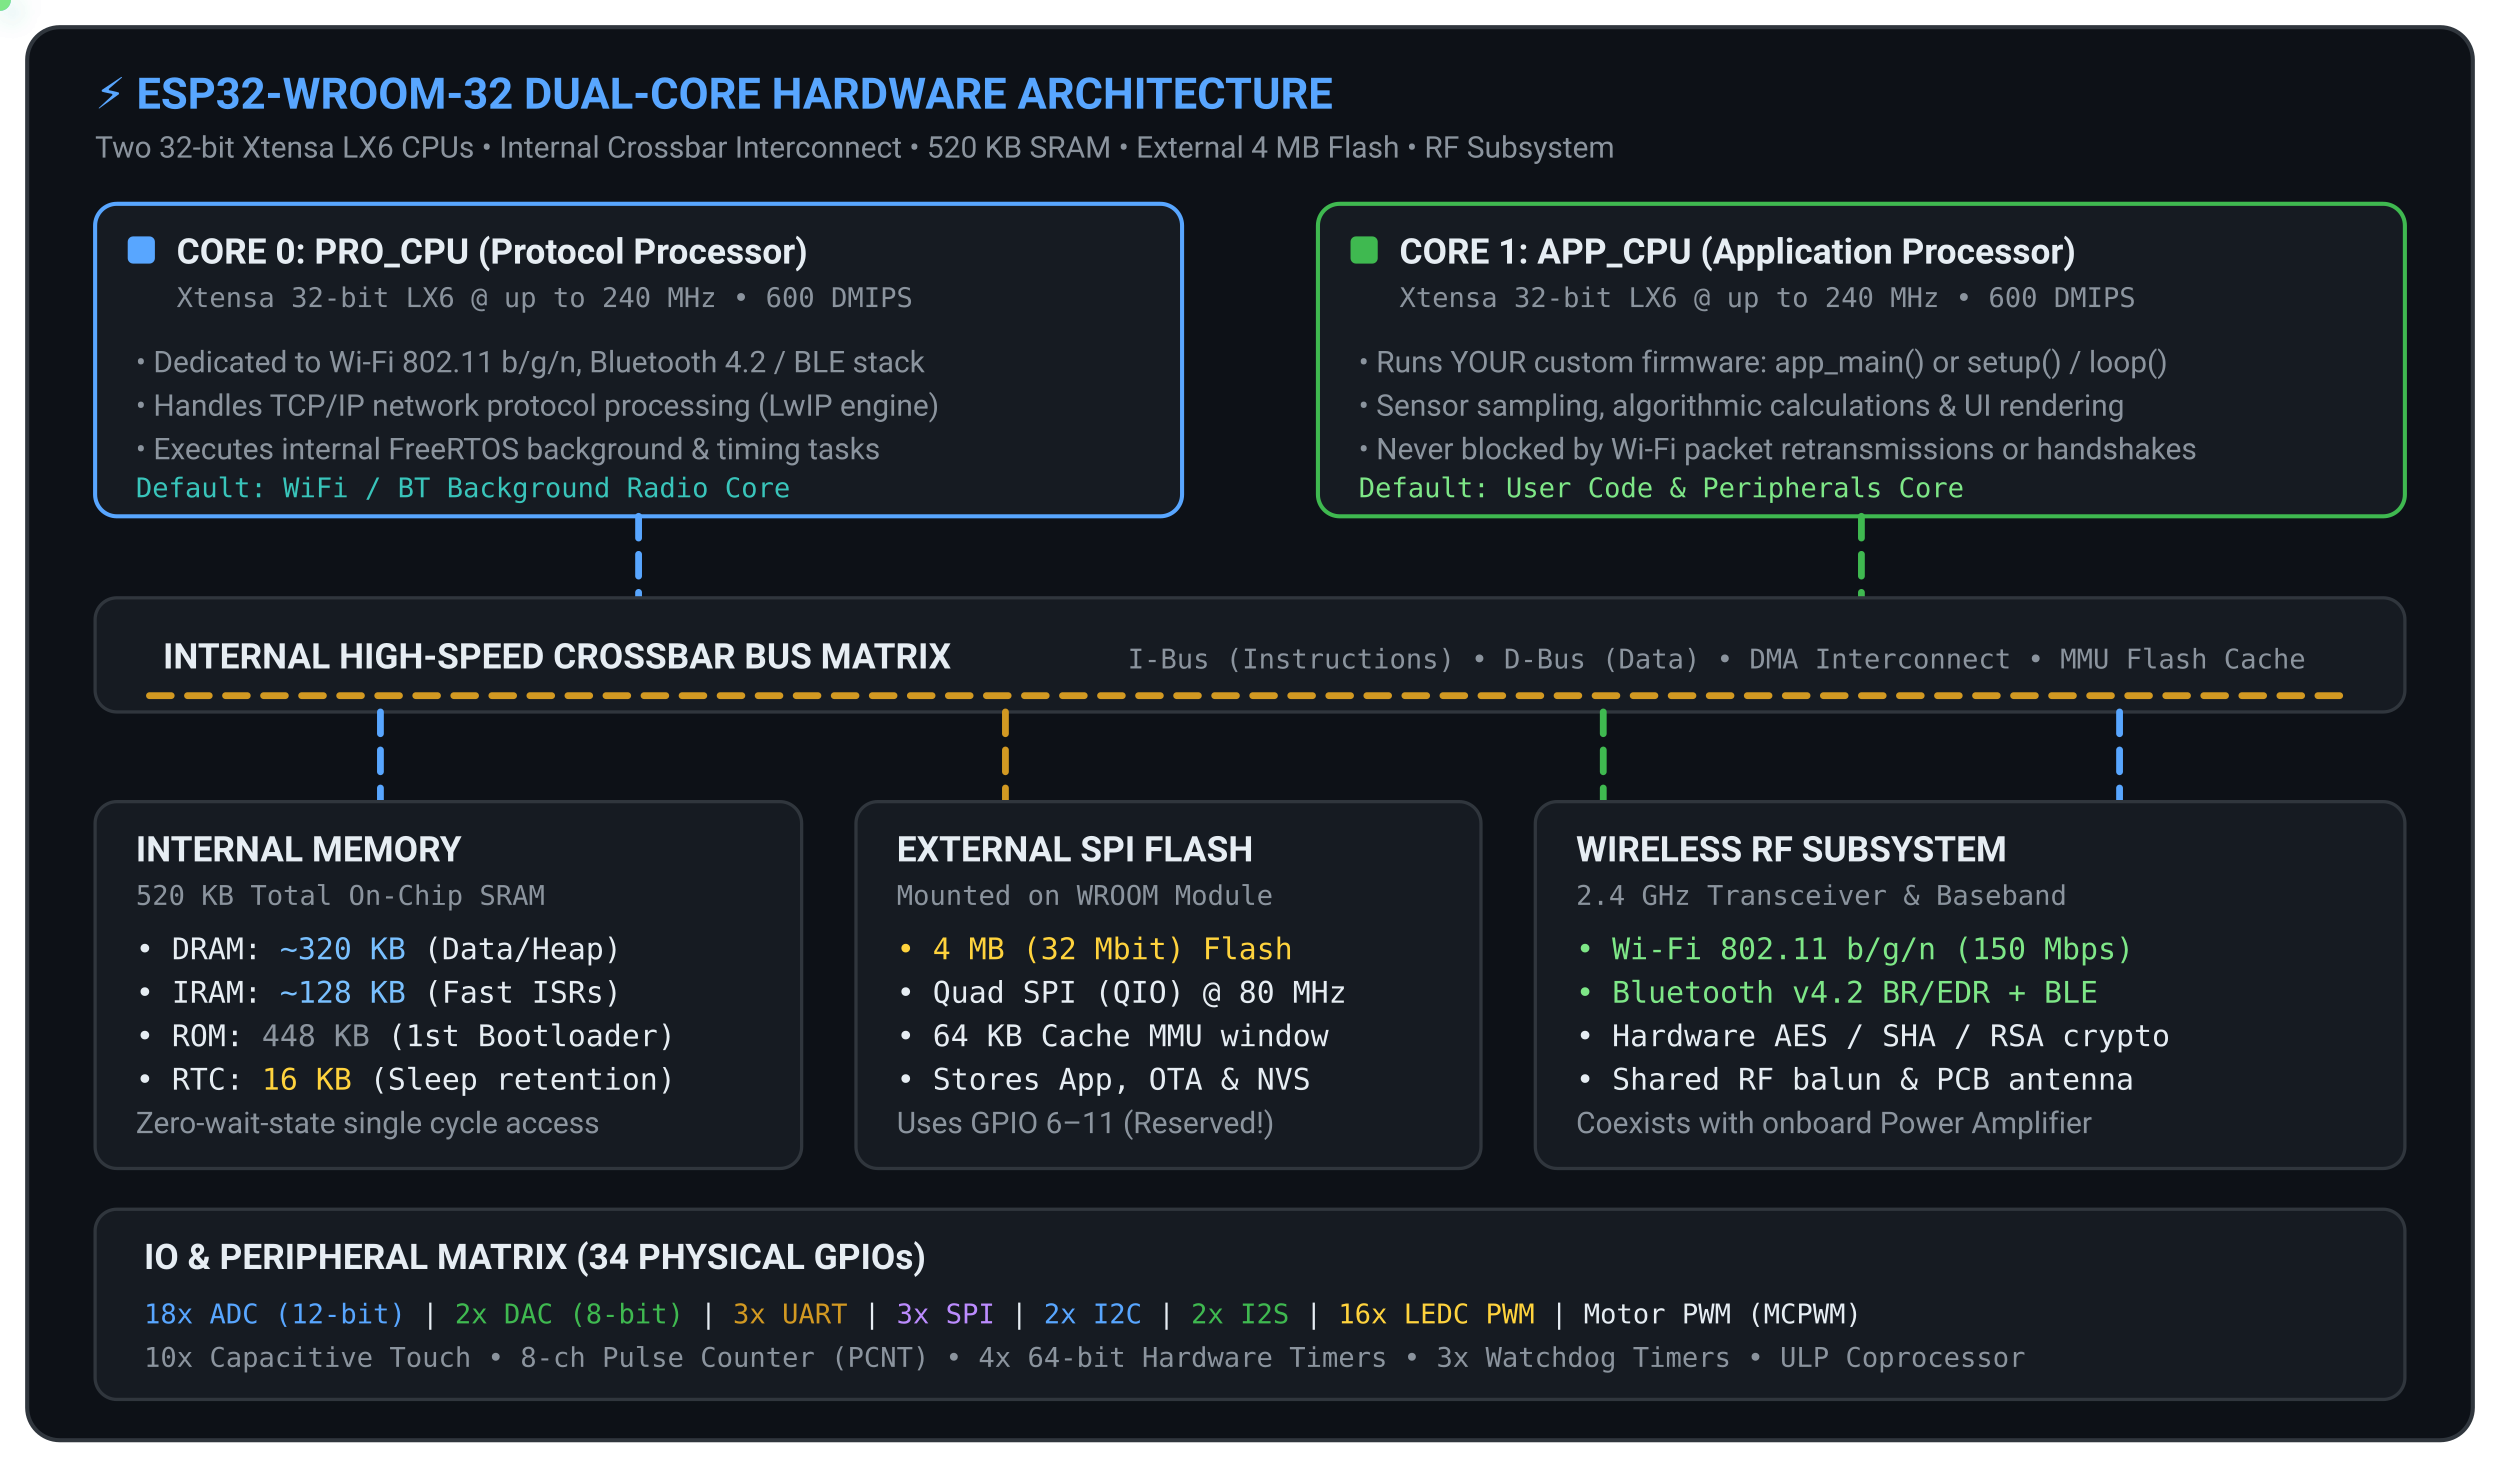
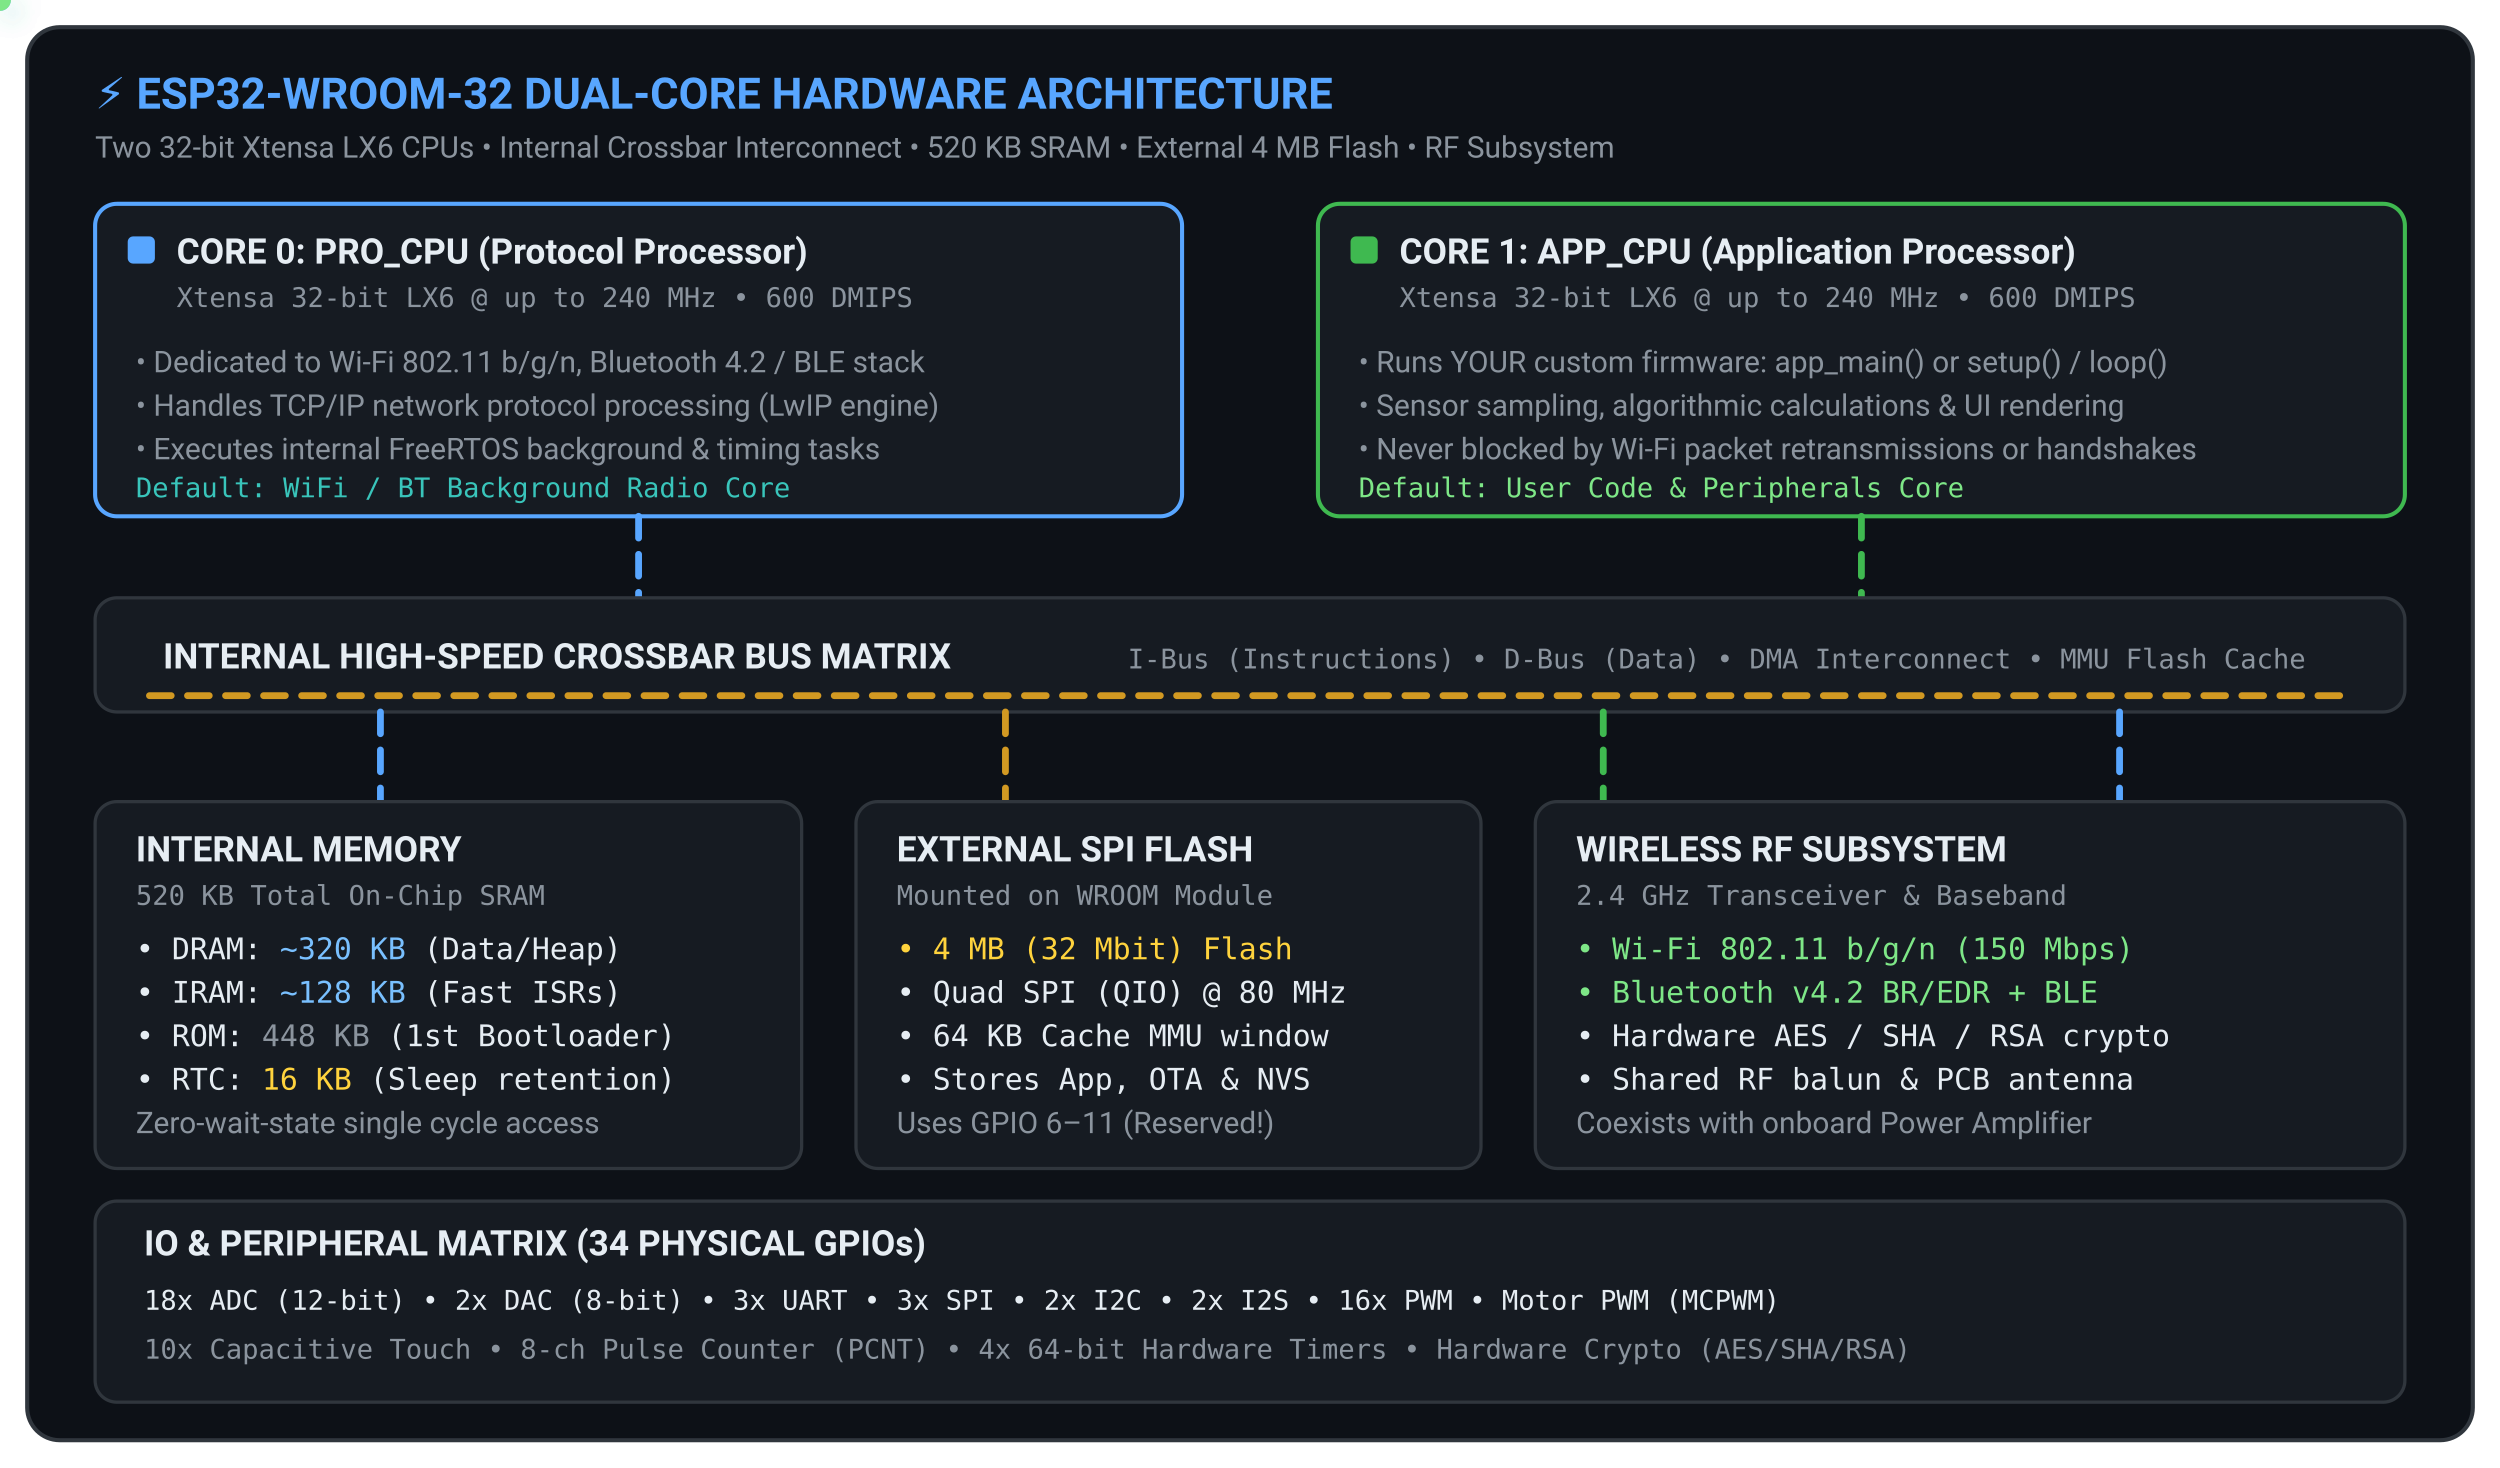
<svg xmlns="http://www.w3.org/2000/svg" viewBox="0 0 920 540" width="100%" height="100%">
  <defs>
    <style>
      .bg { fill: #0d1117; stroke: #30363d; stroke-width: 1.5; rx: 12px; }
      .card { fill: #161b22; stroke: #30363d; stroke-width: 1.2; rx: 8px; }
      .card-accent-blue { fill: #161b22; stroke: #58a6ff; stroke-width: 1.5; rx: 8px; }
      .card-accent-green { fill: #161b22; stroke: #3fb950; stroke-width: 1.5; rx: 8px; }
      .header { font-family: -apple-system, BlinkMacSystemFont, "Segoe UI", Roboto, sans-serif; font-size: 16px; font-weight: 700; }
      .title { font-family: -apple-system, BlinkMacSystemFont, "Segoe UI", Roboto, sans-serif; font-size: 13px; font-weight: 600; fill: #e6edf3; }
      .mono { font-family: ui-monospace, SFMono-Regular, "SF Mono", Menlo, Consolas, monospace; font-size: 11px; }
      .mono-sm { font-family: ui-monospace, SFMono-Regular, "SF Mono", Menlo, Consolas, monospace; font-size: 10px; }
      .sub { font-family: -apple-system, BlinkMacSystemFont, "Segoe UI", Roboto, sans-serif; font-size: 11px; fill: #8b949e; }
      
      /* Bus Matrix and Packet Flow Animations */
      .bus-wire { stroke: #30363d; stroke-width: 2.5; fill: none; stroke-linecap: round; }
      .bus-active-blue { stroke: #58a6ff; stroke-width: 2.5; fill: none; stroke-linecap: round; stroke-dasharray: 8 6; animation: flow-blue 1.8s linear infinite; }
      .bus-active-green { stroke: #3fb950; stroke-width: 2.5; fill: none; stroke-linecap: round; stroke-dasharray: 8 6; animation: flow-green 1.8s linear infinite; }
      .bus-active-amber { stroke: #d29922; stroke-width: 2.5; fill: none; stroke-linecap: round; stroke-dasharray: 8 6; animation: flow-amber 2s linear infinite; }
      
      @keyframes flow-blue { to { stroke-dashoffset: -28; } }
      @keyframes flow-green { to { stroke-dashoffset: -28; } }
      @keyframes flow-amber { to { stroke-dashoffset: -28; } }

      .pulse-dot-blue { fill: #79c0ff; filter: drop-shadow(0 0 5px #58a6ff); }
      .pulse-dot-green { fill: #7ee787; filter: drop-shadow(0 0 5px #3fb950); }
      .pulse-dot-amber { fill: #ffd33d; filter: drop-shadow(0 0 5px #d29922); }
    </style>
  </defs>
  <rect x="10" y="10" width="900" height="520" class="bg" />
  <text x="35" y="40" class="header" fill="#58a6ff">⚡ ESP32-WROOM-32 DUAL-CORE HARDWARE ARCHITECTURE</text>
  <text x="35" y="58" class="sub">Two 32-bit Xtensa LX6 CPUs • Internal Crossbar Interconnect • 520 KB SRAM • External 4 MB Flash • RF Subsystem</text>
  <g transform="translate(35, 75)">
    <rect x="0" y="0" width="400" height="115" class="card-accent-blue" />
    <rect x="12" y="12" width="10" height="10" rx="2" fill="#58a6ff" />
    <text x="30" y="22" class="title" fill="#58a6ff">CORE 0: PRO_CPU (Protocol Processor)</text>
    <text x="30" y="38" class="mono-sm" fill="#8b949e">Xtensa 32-bit LX6 @ up to 240 MHz • 600 DMIPS</text>
    <text x="15" y="62" class="sub">• Dedicated to Wi-Fi 802.11 b/g/n, Bluetooth 4.2 / BLE stack</text>
    <text x="15" y="78" class="sub">• Handles TCP/IP network protocol processing (LwIP engine)</text>
    <text x="15" y="94" class="sub">• Executes internal FreeRTOS background &amp; timing tasks</text>
    <text x="15" y="108" class="mono-sm" fill="#39c5bb">Default: WiFi / BT Background Radio Core</text>
  </g>
  <g transform="translate(485, 75)">
    <rect x="0" y="0" width="400" height="115" class="card-accent-green" />
    <rect x="12" y="12" width="10" height="10" rx="2" fill="#3fb950" />
    <text x="30" y="22" class="title" fill="#3fb950">CORE 1: APP_CPU (Application Processor)</text>
    <text x="30" y="38" class="mono-sm" fill="#8b949e">Xtensa 32-bit LX6 @ up to 240 MHz • 600 DMIPS</text>
    <text x="15" y="62" class="sub">• Runs YOUR custom firmware: app_main() or setup() / loop()</text>
    <text x="15" y="78" class="sub">• Sensor sampling, algorithmic calculations &amp; UI rendering</text>
    <text x="15" y="94" class="sub">• Never blocked by Wi-Fi packet retransmissions or handshakes</text>
    <text x="15" y="108" class="mono-sm" fill="#7ee787">Default: User Code &amp; Peripherals Core</text>
  </g>
  <path d="M 235 190 L 235 220" class="bus-active-blue" />
  <path d="M 685 190 L 685 220" class="bus-active-green" />
  <circle r="4" class="pulse-dot-blue">
    <animateMotion path="M 235 190 L 235 220" dur="1.2s" repeatCount="indefinite" />
  </circle>
  <circle r="4" class="pulse-dot-green">
    <animateMotion path="M 685 190 L 685 220" dur="1.2s" repeatCount="indefinite" />
  </circle>
  <g transform="translate(35, 220)">
    <rect x="0" y="0" width="850" height="42" class="card" fill="#1b212c" stroke="#38444d" />
    <text x="25" y="26" class="title" fill="#e6edf3">INTERNAL HIGH-SPEED CROSSBAR BUS MATRIX</text>
    <text x="380" y="26" class="mono-sm" fill="#8b949e">I-Bus (Instructions) • D-Bus (Data) • DMA Interconnect • MMU Flash Cache</text>
    <line x1="20" y1="36" x2="830" y2="36" class="bus-active-amber" />
  </g>
  <path d="M 140 262 L 140 295" class="bus-active-blue" />
  <path d="M 370 262 L 370 295" class="bus-active-amber" />
  <path d="M 590 262 L 590 295" class="bus-active-green" />
  <path d="M 780 262 L 780 295" class="bus-active-blue" />
  <g transform="translate(35, 295)">
    <rect x="0" y="0" width="260" height="135" class="card" />
    <text x="15" y="22" class="title" fill="#58a6ff">INTERNAL MEMORY</text>
    <text x="15" y="38" class="mono-sm" fill="#8b949e">520 KB Total On-Chip SRAM</text>
    <text x="15" y="58" class="mono" fill="#e6edf3">• DRAM: <tspan fill="#79c0ff">~320 KB</tspan> (Data/Heap)</text>
    <text x="15" y="74" class="mono" fill="#e6edf3">• IRAM: <tspan fill="#79c0ff">~128 KB</tspan> (Fast ISRs)</text>
    <text x="15" y="90" class="mono" fill="#e6edf3">• ROM:  <tspan fill="#8b949e">448 KB</tspan> (1st Bootloader)</text>
    <text x="15" y="106" class="mono" fill="#e6edf3">• RTC:  <tspan fill="#ffd33d">16 KB</tspan> (Sleep retention)</text>
    <text x="15" y="122" class="sub">Zero-wait-state single cycle access</text>
  </g>
  <g transform="translate(315, 295)">
    <rect x="0" y="0" width="230" height="135" class="card" />
    <text x="15" y="22" class="title" fill="#d29922">EXTERNAL SPI FLASH</text>
    <text x="15" y="38" class="mono-sm" fill="#8b949e">Mounted on WROOM Module</text>
    <text x="15" y="58" class="mono" fill="#ffd33d">• 4 MB (32 Mbit) Flash</text>
    <text x="15" y="74" class="mono" fill="#e6edf3">• Quad SPI (QIO) @ 80 MHz</text>
    <text x="15" y="90" class="mono" fill="#e6edf3">• 64 KB Cache MMU window</text>
    <text x="15" y="106" class="mono" fill="#e6edf3">• Stores App, OTA &amp; NVS</text>
    <text x="15" y="122" class="sub">Uses GPIO 6–11 (Reserved!)</text>
  </g>
  <g transform="translate(565, 295)">
    <rect x="0" y="0" width="320" height="135" class="card" />
    <text x="15" y="22" class="title" fill="#3fb950">WIRELESS RF SUBSYSTEM</text>
    <text x="15" y="38" class="mono-sm" fill="#8b949e">2.4 GHz Transceiver &amp; Baseband</text>
    <text x="15" y="58" class="mono" fill="#7ee787">• Wi-Fi 802.11 b/g/n (150 Mbps)</text>
    <text x="15" y="74" class="mono" fill="#7ee787">• Bluetooth v4.2 BR/EDR + BLE</text>
    <text x="15" y="90" class="mono" fill="#e6edf3">• Hardware AES / SHA / RSA crypto</text>
    <text x="15" y="106" class="mono" fill="#e6edf3">• Shared RF balun &amp; PCB antenna</text>
    <text x="15" y="122" class="sub">Coexists with onboard Power Amplifier</text>
  </g>
-   <g transform="translate(35, 445)">
-     <rect x="0" y="0" width="850" height="70" class="card" fill="#13171f" stroke="#30363d" />
-     <text x="18" y="22" class="title" fill="#bc8cff">IO &amp; PERIPHERAL MATRIX (34 PHYSICAL GPIOs)</text>
-     <text x="18" y="42" class="mono-sm" fill="#e6edf3">
-       <tspan fill="#58a6ff">18x ADC (12-bit)</tspan>  |  
-       <tspan fill="#3fb950">2x DAC (8-bit)</tspan>  |  
-       <tspan fill="#d29922">3x UART</tspan>  |  
-       <tspan fill="#bc8cff">3x SPI</tspan>  |  
-       <tspan fill="#58a6ff">2x I2C</tspan>  |  
-       <tspan fill="#3fb950">2x I2S</tspan>  |  
-       <tspan fill="#ffd33d">16x LEDC PWM</tspan>  |  
-       <tspan fill="#e6edf3">Motor PWM (MCPWM)</tspan>
-     </text>
-     <text x="18" y="58" class="mono-sm" fill="#8b949e">
-       10x Capacitive Touch  •  8-ch Pulse Counter (PCNT)  •  4x 64-bit Hardware Timers  •  3x Watchdog Timers  •  ULP Coprocessor
-     </text>
+   <g transform="translate(35, 442)">
+     <rect x="0" y="0" width="850" height="74" class="card" fill="#13171f" stroke="#30363d" />
+     <text x="18" y="20" class="title" fill="#bc8cff">IO &amp; PERIPHERAL MATRIX (34 PHYSICAL GPIOs)</text>
+     <text x="18" y="40" class="mono-sm" fill="#e6edf3">18x ADC (12-bit) • 2x DAC (8-bit) • 3x UART • 3x SPI • 2x I2C • 2x I2S • 16x PWM • Motor PWM (MCPWM)</text>
+     <text x="18" y="58" class="mono-sm" fill="#8b949e">10x Capacitive Touch • 8-ch Pulse Counter (PCNT) • 4x 64-bit Hardware Timers • Hardware Crypto (AES/SHA/RSA)</text>
  </g>
</svg>
